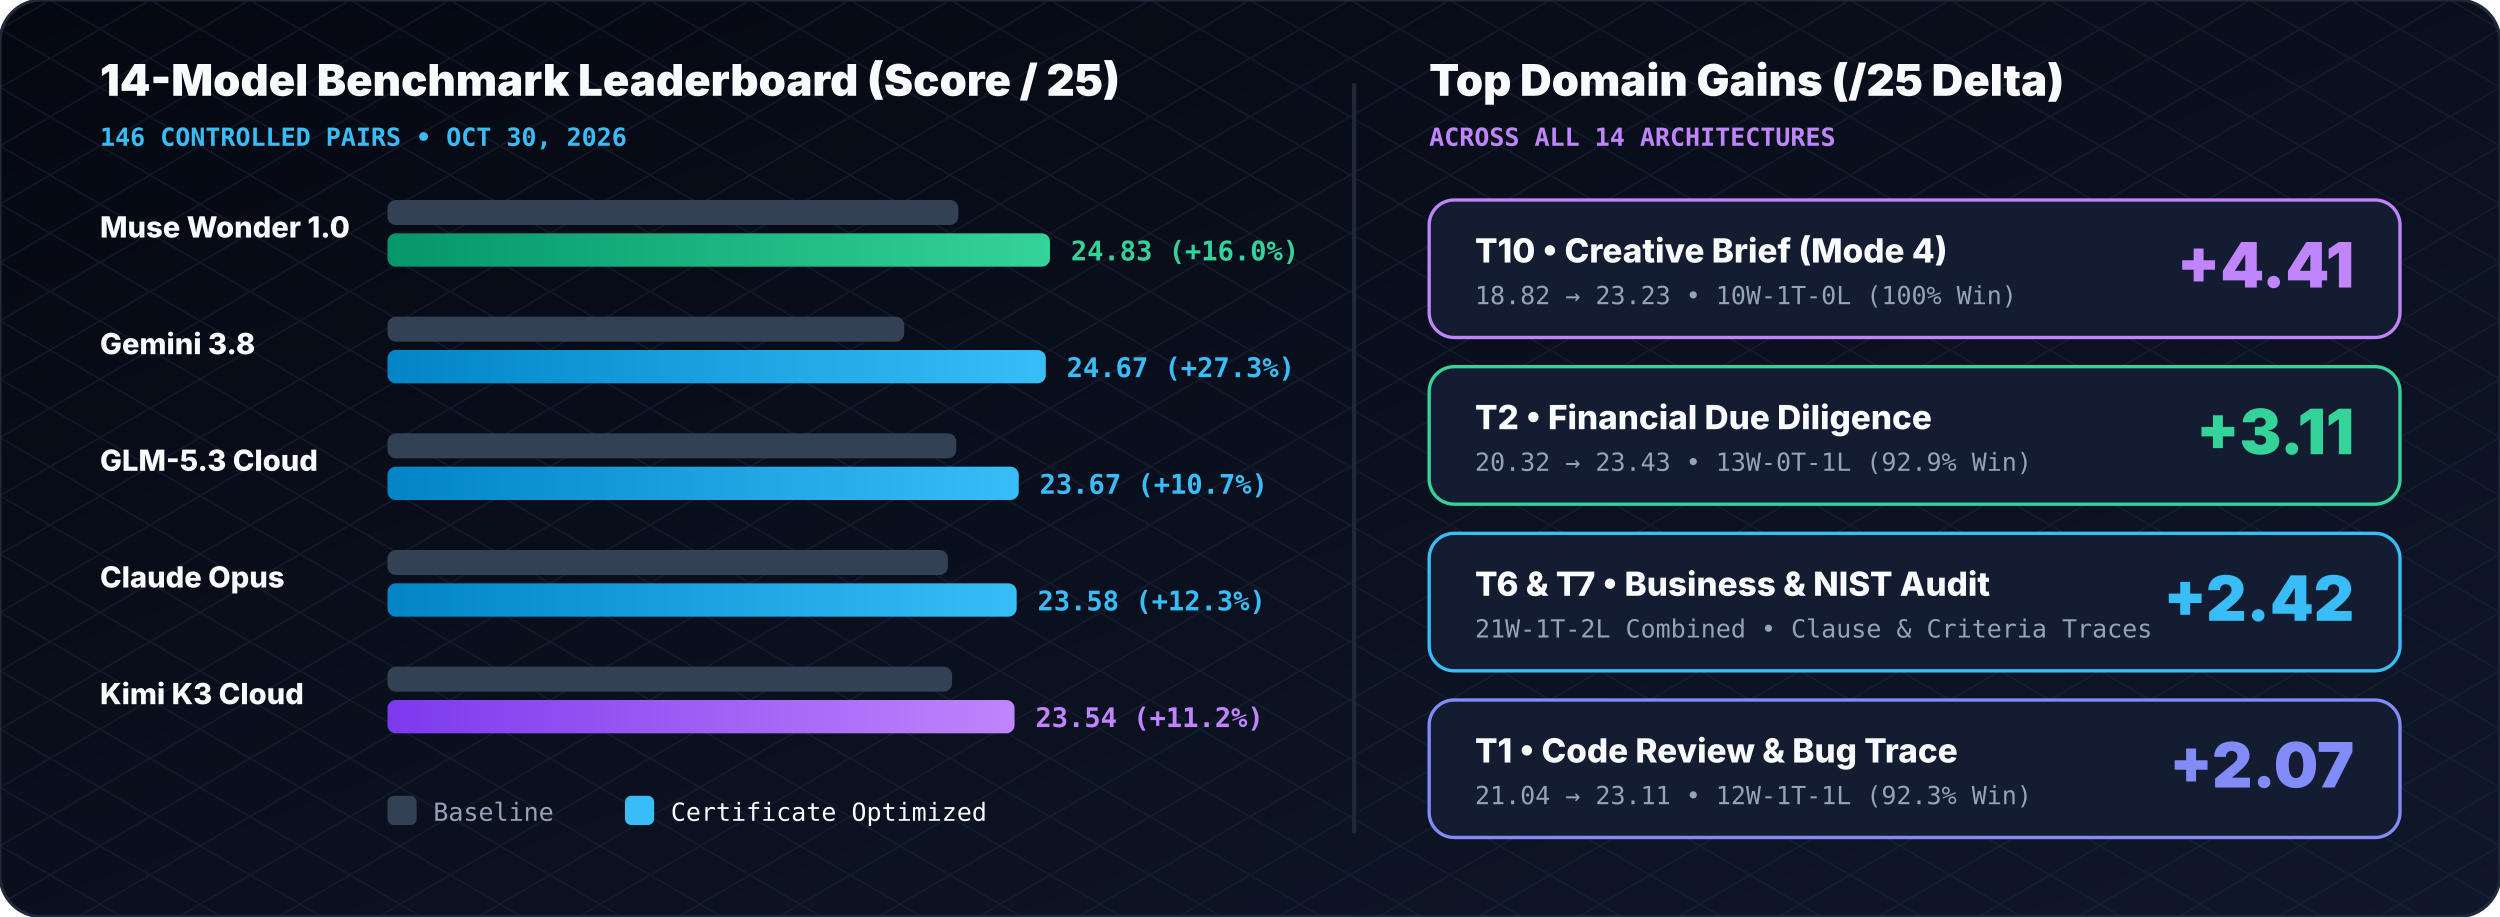
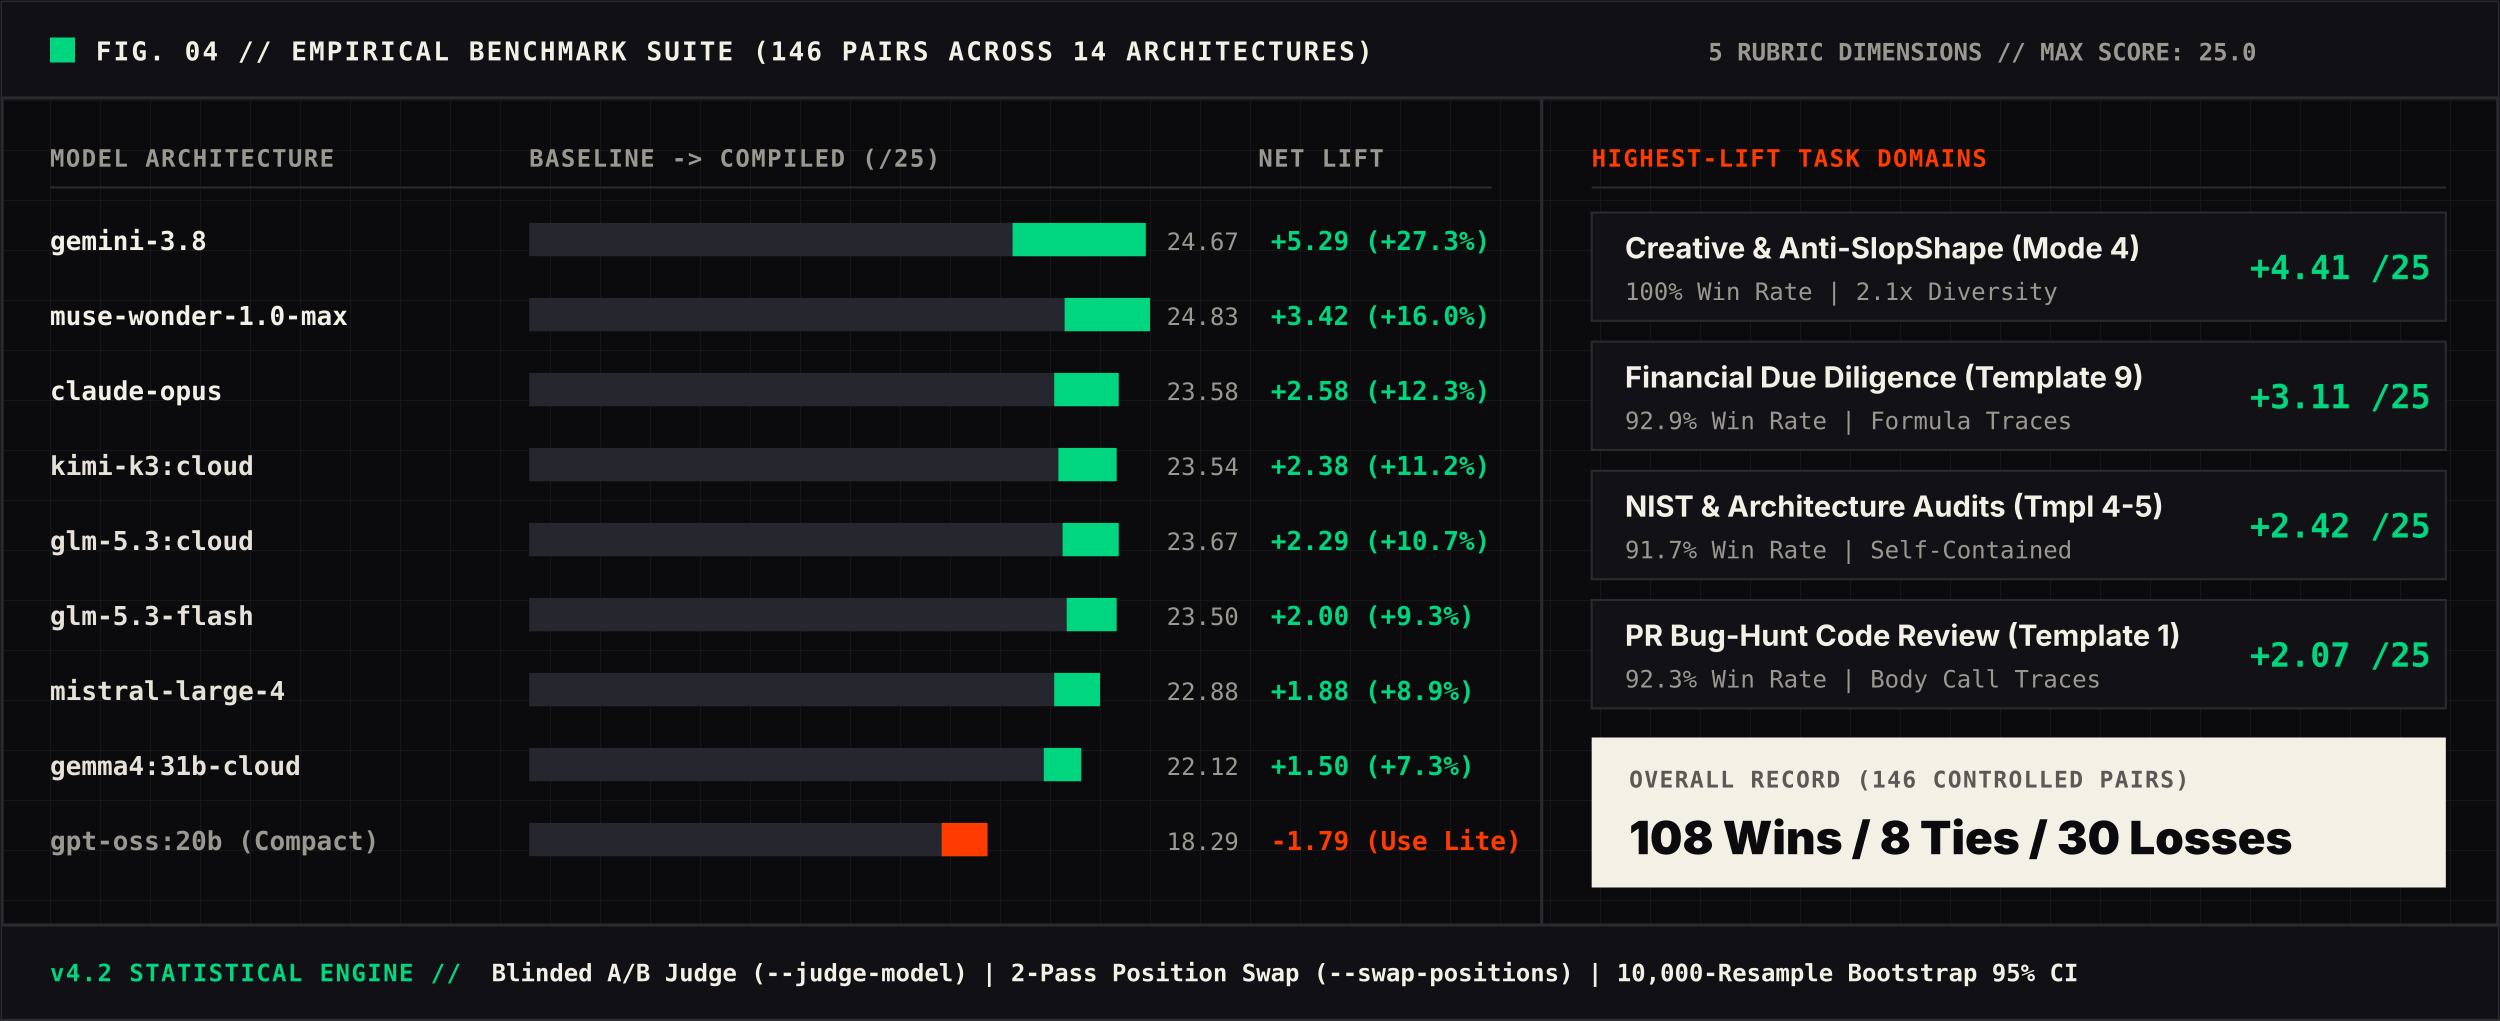
- <svg xmlns="http://www.w3.org/2000/svg" viewBox="0 0 1200 440" width="100%" height="100%">
+ <svg xmlns="http://www.w3.org/2000/svg" viewBox="0 0 1200 490" width="100%" height="100%">
  <defs>
-     <linearGradient id="bg3" x1="0%" y1="0%" x2="100%" y2="100%">
-       <stop offset="0%" stop-color="#050811" />
-       <stop offset="100%" stop-color="#0F172A" />
-     </linearGradient>
-     <linearGradient id="barCyan" x1="0%" y1="0%" x2="100%" y2="0%">
-       <stop offset="0%" stop-color="#0284C7" />
-       <stop offset="100%" stop-color="#38BDF8" />
-     </linearGradient>
-     <linearGradient id="barGreen" x1="0%" y1="0%" x2="100%" y2="0%">
-       <stop offset="0%" stop-color="#059669" />
-       <stop offset="100%" stop-color="#34D399" />
-     </linearGradient>
-     <linearGradient id="barViolet" x1="0%" y1="0%" x2="100%" y2="0%">
-       <stop offset="0%" stop-color="#7C3AED" />
-       <stop offset="100%" stop-color="#C084FC" />
-     </linearGradient>
-     <pattern id="isoGrid3" width="48" height="28" patternUnits="userSpaceOnUse">
-       <path d="M 24 0 L 48 14 L 24 28 L 0 14 Z" fill="none" stroke="#1E293B" stroke-width="0.7" />
+     <pattern id="swissGrid4" width="24" height="24" patternUnits="userSpaceOnUse">
+       <path d="M 24 0 L 0 0 0 24" fill="none" stroke="#16161A" stroke-width="1" />
    </pattern>
  </defs>
-   <rect width="1200" height="440" rx="20" fill="url(#bg3)" stroke="#1E293B" stroke-width="1.5" />
-   <rect width="1200" height="440" rx="20" fill="url(#isoGrid3)" opacity="0.5" />
-   <text x="48" y="46" font-family="-apple-system, BlinkMacSystemFont, 'Segoe UI', sans-serif" font-size="21" font-weight="900" fill="#F8FAFC">14-Model Benchmark Leaderboard (Score / 25)</text>
-   <text x="48" y="70" font-family="ui-monospace, monospace" font-size="12" font-weight="700" fill="#38BDF8">146 CONTROLLED PAIRS • OCT 30, 2026</text>
-   <text x="48" y="114" font-family="-apple-system, sans-serif" font-size="14" font-weight="800" fill="#F8FAFC">Muse Wonder 1.0</text>
-   <rect x="186" y="96" width="274" height="12" rx="4" fill="#334155" />
-   <rect x="186" y="112" width="318" height="16" rx="4" fill="url(#barGreen)">
-     <animate attributeName="width" values="274;318;318" dur="2.6s" repeatCount="indefinite" />
-   </rect>
-   <text x="514" y="125" font-family="ui-monospace, monospace" font-size="13" font-weight="800" fill="#34D399">24.83 (+16.0%)</text>
-   <text x="48" y="170" font-family="-apple-system, sans-serif" font-size="14" font-weight="800" fill="#F8FAFC">Gemini 3.8</text>
-   <rect x="186" y="152" width="248" height="12" rx="4" fill="#334155" />
-   <rect x="186" y="168" width="316" height="16" rx="4" fill="url(#barCyan)">
-     <animate attributeName="width" values="248;316;316" dur="2.6s" repeatCount="indefinite" />
-   </rect>
-   <text x="512" y="181" font-family="ui-monospace, monospace" font-size="13" font-weight="800" fill="#38BDF8">24.67 (+27.3%)</text>
-   <text x="48" y="226" font-family="-apple-system, sans-serif" font-size="14" font-weight="800" fill="#F8FAFC">GLM-5.3 Cloud</text>
-   <rect x="186" y="208" width="273" height="12" rx="4" fill="#334155" />
-   <rect x="186" y="224" width="303" height="16" rx="4" fill="url(#barCyan)">
-     <animate attributeName="width" values="273;303;303" dur="2.6s" repeatCount="indefinite" />
-   </rect>
-   <text x="499" y="237" font-family="ui-monospace, monospace" font-size="13" font-weight="800" fill="#38BDF8">23.67 (+10.7%)</text>
-   <text x="48" y="282" font-family="-apple-system, sans-serif" font-size="14" font-weight="800" fill="#F8FAFC">Claude Opus</text>
-   <rect x="186" y="264" width="269" height="12" rx="4" fill="#334155" />
-   <rect x="186" y="280" width="302" height="16" rx="4" fill="url(#barCyan)">
-     <animate attributeName="width" values="269;302;302" dur="2.6s" repeatCount="indefinite" />
-   </rect>
-   <text x="498" y="293" font-family="ui-monospace, monospace" font-size="13" font-weight="800" fill="#38BDF8">23.58 (+12.3%)</text>
-   <text x="48" y="338" font-family="-apple-system, sans-serif" font-size="14" font-weight="800" fill="#F8FAFC">Kimi K3 Cloud</text>
-   <rect x="186" y="320" width="271" height="12" rx="4" fill="#334155" />
-   <rect x="186" y="336" width="301" height="16" rx="4" fill="url(#barViolet)">
-     <animate attributeName="width" values="271;301;301" dur="2.6s" repeatCount="indefinite" />
-   </rect>
-   <text x="497" y="349" font-family="ui-monospace, monospace" font-size="13" font-weight="800" fill="#C084FC">23.54 (+11.2%)</text>
-   <rect x="186" y="382" width="14" height="14" rx="3" fill="#334155" />
-   <text x="208" y="394" font-family="ui-monospace, monospace" font-size="12" fill="#94A3B8">Baseline</text>
-   <rect x="300" y="382" width="14" height="14" rx="3" fill="#38BDF8" />
-   <text x="322" y="394" font-family="ui-monospace, monospace" font-size="12" fill="#F8FAFC">Certificate Optimized</text>
-   <line x1="650" y1="40" x2="650" y2="400" stroke="#1E293B" stroke-width="2" />
-   <text x="686" y="46" font-family="-apple-system, BlinkMacSystemFont, 'Segoe UI', sans-serif" font-size="21" font-weight="900" fill="#F8FAFC">Top Domain Gains (/25 Delta)</text>
-   <text x="686" y="70" font-family="ui-monospace, monospace" font-size="12" font-weight="700" fill="#C084FC">ACROSS ALL 14 ARCHITECTURES</text>
-   <rect x="686" y="96" width="466" height="66" rx="12" fill="#131C31" stroke="#C084FC" stroke-width="1.6" />
-   <text x="708" y="126" font-family="-apple-system, sans-serif" font-size="16" font-weight="800" fill="#F8FAFC">T10 • Creative Brief (Mode 4)</text>
-   <text x="708" y="146" font-family="ui-monospace, monospace" font-size="12" fill="#94A3B8">18.82 → 23.23 • 10W-1T-0L (100% Win)</text>
-   <text x="1130" y="138" text-anchor="end" font-family="-apple-system, sans-serif" font-size="30" font-weight="900" fill="#C084FC">+4.41</text>
-   <rect x="686" y="176" width="466" height="66" rx="12" fill="#131C31" stroke="#34D399" stroke-width="1.6" />
-   <text x="708" y="206" font-family="-apple-system, sans-serif" font-size="16" font-weight="800" fill="#F8FAFC">T2 • Financial Due Diligence</text>
-   <text x="708" y="226" font-family="ui-monospace, monospace" font-size="12" fill="#94A3B8">20.32 → 23.43 • 13W-0T-1L (92.9% Win)</text>
-   <text x="1130" y="218" text-anchor="end" font-family="-apple-system, sans-serif" font-size="30" font-weight="900" fill="#34D399">+3.11</text>
-   <rect x="686" y="256" width="466" height="66" rx="12" fill="#131C31" stroke="#38BDF8" stroke-width="1.6" />
-   <text x="708" y="286" font-family="-apple-system, sans-serif" font-size="16" font-weight="800" fill="#F8FAFC">T6 &amp; T7 • Business &amp; NIST Audit</text>
-   <text x="708" y="306" font-family="ui-monospace, monospace" font-size="12" fill="#94A3B8">21W-1T-2L Combined • Clause &amp; Criteria Traces</text>
-   <text x="1130" y="298" text-anchor="end" font-family="-apple-system, sans-serif" font-size="30" font-weight="900" fill="#38BDF8">+2.42</text>
-   <rect x="686" y="336" width="466" height="66" rx="12" fill="#131C31" stroke="#818CF8" stroke-width="1.6" />
-   <text x="708" y="366" font-family="-apple-system, sans-serif" font-size="16" font-weight="800" fill="#F8FAFC">T1 • Code Review &amp; Bug Trace</text>
-   <text x="708" y="386" font-family="ui-monospace, monospace" font-size="12" fill="#94A3B8">21.04 → 23.11 • 12W-1T-1L (92.3% Win)</text>
-   <text x="1130" y="378" text-anchor="end" font-family="-apple-system, sans-serif" font-size="30" font-weight="900" fill="#818CF8">+2.07</text>
+   <rect width="1200" height="490" fill="#0B0B0D" />
+   <rect x="1" y="1" width="1198" height="488" fill="url(#swissGrid4)" stroke="#2A2A30" stroke-width="1.5" />
+   <rect x="1" y="1" width="1198" height="46" fill="#111115" />
+   <line x1="1" y1="47" x2="1199" y2="47" stroke="#2A2A30" stroke-width="1.5" />
+   <rect x="24" y="18" width="12" height="12" fill="#00D67F" />
+   <text x="46" y="29" font-family="'JetBrains Mono', Consolas, monospace" font-size="12.5" font-weight="700" fill="#F3F0E6" letter-spacing="0.08em">FIG. 04 // EMPIRICAL BENCHMARK SUITE (146 PAIRS ACROSS 14 ARCHITECTURES)</text>
+   <text x="820" y="29" font-family="'JetBrains Mono', Consolas, monospace" font-size="11.5" font-weight="600" fill="#9A9891">5 RUBRIC DIMENSIONS // MAX SCORE: 25.0</text>
+   <line x1="740" y1="47" x2="740" y2="444" stroke="#2A2A30" stroke-width="1.5" />
+   <g transform="translate(24, 68)">
+     <text x="0" y="12" font-family="'JetBrains Mono', Consolas, monospace" font-size="11.5" font-weight="700" fill="#9A9891" letter-spacing="0.06em">MODEL ARCHITECTURE</text>
+     <text x="230" y="12" font-family="'JetBrains Mono', Consolas, monospace" font-size="11.5" font-weight="700" fill="#9A9891" letter-spacing="0.06em">BASELINE -&gt; COMPILED (/25)</text>
+     <text x="580" y="12" font-family="'JetBrains Mono', Consolas, monospace" font-size="11.5" font-weight="700" fill="#9A9891" letter-spacing="0.06em">NET LIFT</text>
+     <line x1="0" y1="22" x2="692" y2="22" stroke="#2A2A30" stroke-width="1" />
+     <g transform="translate(0, 36)">
+       <text x="0" y="16" font-family="'JetBrains Mono', Consolas, monospace" font-size="12.5" font-weight="700" fill="#F3F0E6">gemini-3.8</text>
+       <rect x="230" y="3" width="232" height="16" fill="#26262E" />
+       <rect x="462" y="3" width="64" height="16" fill="#00D67F" />
+       <text x="536" y="16" font-family="'JetBrains Mono', Consolas, monospace" font-size="11.5" fill="#9A9891">24.67</text>
+       <text x="586" y="16" font-family="'JetBrains Mono', Consolas, monospace" font-size="12.5" font-weight="700" fill="#00D67F">+5.29 (+27.3%)</text>
+     </g>
+     <g transform="translate(0, 72)">
+       <text x="0" y="16" font-family="'JetBrains Mono', Consolas, monospace" font-size="12.5" font-weight="700" fill="#F3F0E6">muse-wonder-1.0-max</text>
+       <rect x="230" y="3" width="257" height="16" fill="#26262E" />
+       <rect x="487" y="3" width="41" height="16" fill="#00D67F" />
+       <text x="536" y="16" font-family="'JetBrains Mono', Consolas, monospace" font-size="11.5" fill="#9A9891">24.83</text>
+       <text x="586" y="16" font-family="'JetBrains Mono', Consolas, monospace" font-size="12.5" font-weight="700" fill="#00D67F">+3.42 (+16.0%)</text>
+     </g>
+     <g transform="translate(0, 108)">
+       <text x="0" y="16" font-family="'JetBrains Mono', Consolas, monospace" font-size="12.5" font-weight="700" fill="#F3F0E6">claude-opus</text>
+       <rect x="230" y="3" width="252" height="16" fill="#26262E" />
+       <rect x="482" y="3" width="31" height="16" fill="#00D67F" />
+       <text x="536" y="16" font-family="'JetBrains Mono', Consolas, monospace" font-size="11.5" fill="#9A9891">23.58</text>
+       <text x="586" y="16" font-family="'JetBrains Mono', Consolas, monospace" font-size="12.5" font-weight="700" fill="#00D67F">+2.58 (+12.3%)</text>
+     </g>
+     <g transform="translate(0, 144)">
+       <text x="0" y="16" font-family="'JetBrains Mono', Consolas, monospace" font-size="12.5" font-weight="600" fill="#E6E2D8">kimi-k3:cloud</text>
+       <rect x="230" y="3" width="254" height="16" fill="#26262E" />
+       <rect x="484" y="3" width="28" height="16" fill="#00D67F" />
+       <text x="536" y="16" font-family="'JetBrains Mono', Consolas, monospace" font-size="11.5" fill="#9A9891">23.54</text>
+       <text x="586" y="16" font-family="'JetBrains Mono', Consolas, monospace" font-size="12.5" font-weight="700" fill="#00D67F">+2.38 (+11.2%)</text>
+     </g>
+     <g transform="translate(0, 180)">
+       <text x="0" y="16" font-family="'JetBrains Mono', Consolas, monospace" font-size="12.5" font-weight="600" fill="#E6E2D8">glm-5.3:cloud</text>
+       <rect x="230" y="3" width="256" height="16" fill="#26262E" />
+       <rect x="486" y="3" width="27" height="16" fill="#00D67F" />
+       <text x="536" y="16" font-family="'JetBrains Mono', Consolas, monospace" font-size="11.5" fill="#9A9891">23.67</text>
+       <text x="586" y="16" font-family="'JetBrains Mono', Consolas, monospace" font-size="12.5" font-weight="700" fill="#00D67F">+2.29 (+10.7%)</text>
+     </g>
+     <g transform="translate(0, 216)">
+       <text x="0" y="16" font-family="'JetBrains Mono', Consolas, monospace" font-size="12.5" font-weight="600" fill="#E6E2D8">glm-5.3-flash</text>
+       <rect x="230" y="3" width="258" height="16" fill="#26262E" />
+       <rect x="488" y="3" width="24" height="16" fill="#00D67F" />
+       <text x="536" y="16" font-family="'JetBrains Mono', Consolas, monospace" font-size="11.5" fill="#9A9891">23.50</text>
+       <text x="586" y="16" font-family="'JetBrains Mono', Consolas, monospace" font-size="12.5" font-weight="700" fill="#00D67F">+2.00 (+9.3%)</text>
+     </g>
+     <g transform="translate(0, 252)">
+       <text x="0" y="16" font-family="'JetBrains Mono', Consolas, monospace" font-size="12.5" font-weight="600" fill="#E6E2D8">mistral-large-4</text>
+       <rect x="230" y="3" width="252" height="16" fill="#26262E" />
+       <rect x="482" y="3" width="22" height="16" fill="#00D67F" />
+       <text x="536" y="16" font-family="'JetBrains Mono', Consolas, monospace" font-size="11.5" fill="#9A9891">22.88</text>
+       <text x="586" y="16" font-family="'JetBrains Mono', Consolas, monospace" font-size="12.5" font-weight="700" fill="#00D67F">+1.88 (+8.9%)</text>
+     </g>
+     <g transform="translate(0, 288)">
+       <text x="0" y="16" font-family="'JetBrains Mono', Consolas, monospace" font-size="12.5" font-weight="600" fill="#E6E2D8">gemma4:31b-cloud</text>
+       <rect x="230" y="3" width="247" height="16" fill="#26262E" />
+       <rect x="477" y="3" width="18" height="16" fill="#00D67F" />
+       <text x="536" y="16" font-family="'JetBrains Mono', Consolas, monospace" font-size="11.5" fill="#9A9891">22.12</text>
+       <text x="586" y="16" font-family="'JetBrains Mono', Consolas, monospace" font-size="12.5" font-weight="700" fill="#00D67F">+1.50 (+7.3%)</text>
+     </g>
+     <g transform="translate(0, 324)">
+       <text x="0" y="16" font-family="'JetBrains Mono', Consolas, monospace" font-size="12.5" font-weight="600" fill="#9A9891">gpt-oss:20b (Compact)</text>
+       <rect x="230" y="3" width="220" height="16" fill="#26262E" />
+       <rect x="428" y="3" width="22" height="16" fill="#FF3B00" />
+       <text x="536" y="16" font-family="'JetBrains Mono', Consolas, monospace" font-size="11.5" fill="#9A9891">18.29</text>
+       <text x="586" y="16" font-family="'JetBrains Mono', Consolas, monospace" font-size="12.5" font-weight="700" fill="#FF3B00">-1.79 (Use Lite)</text>
+     </g>
+   </g>
+   <g transform="translate(764, 68)">
+     <text x="0" y="12" font-family="'JetBrains Mono', Consolas, monospace" font-size="11.5" font-weight="700" fill="#FF3B00" letter-spacing="0.06em">HIGHEST-LIFT TASK DOMAINS</text>
+     <line x1="0" y1="22" x2="410" y2="22" stroke="#2A2A30" stroke-width="1" />
+     <rect x="0" y="34" width="410" height="52" fill="#121216" stroke="#2A2A30" stroke-width="1" />
+     <text x="16" y="56" font-family="Inter, sans-serif" font-size="14" font-weight="700" fill="#F3F0E6">Creative &amp; Anti-SlopShape (Mode 4)</text>
+     <text x="16" y="76" font-family="'JetBrains Mono', Consolas, monospace" font-size="11.5" fill="#9A9891">100% Win Rate  |  2.1x Diversity</text>
+     <text x="316" y="66" font-family="'JetBrains Mono', Consolas, monospace" font-size="16" font-weight="800" fill="#00D67F">+4.41 /25</text>
+     <rect x="0" y="96" width="410" height="52" fill="#121216" stroke="#2A2A30" stroke-width="1" />
+     <text x="16" y="118" font-family="Inter, sans-serif" font-size="14" font-weight="700" fill="#F3F0E6">Financial Due Diligence (Template 9)</text>
+     <text x="16" y="138" font-family="'JetBrains Mono', Consolas, monospace" font-size="11.5" fill="#9A9891">92.9% Win Rate  |  Formula Traces</text>
+     <text x="316" y="128" font-family="'JetBrains Mono', Consolas, monospace" font-size="16" font-weight="800" fill="#00D67F">+3.11 /25</text>
+     <rect x="0" y="158" width="410" height="52" fill="#121216" stroke="#2A2A30" stroke-width="1" />
+     <text x="16" y="180" font-family="Inter, sans-serif" font-size="14" font-weight="700" fill="#F3F0E6">NIST &amp; Architecture Audits (Tmpl 4-5)</text>
+     <text x="16" y="200" font-family="'JetBrains Mono', Consolas, monospace" font-size="11.5" fill="#9A9891">91.7% Win Rate  |  Self-Contained</text>
+     <text x="316" y="190" font-family="'JetBrains Mono', Consolas, monospace" font-size="16" font-weight="800" fill="#00D67F">+2.42 /25</text>
+     <rect x="0" y="220" width="410" height="52" fill="#121216" stroke="#2A2A30" stroke-width="1" />
+     <text x="16" y="242" font-family="Inter, sans-serif" font-size="14" font-weight="700" fill="#F3F0E6">PR Bug-Hunt Code Review (Template 1)</text>
+     <text x="16" y="262" font-family="'JetBrains Mono', Consolas, monospace" font-size="11.5" fill="#9A9891">92.3% Win Rate  |  Body Call Traces</text>
+     <text x="316" y="252" font-family="'JetBrains Mono', Consolas, monospace" font-size="16" font-weight="800" fill="#00D67F">+2.07 /25</text>
+     <rect x="0" y="286" width="410" height="72" fill="#F3F0E6" />
+     <text x="18" y="310" font-family="'JetBrains Mono', Consolas, monospace" font-size="11" font-weight="700" fill="#5A5955" letter-spacing="0.06em">OVERALL RECORD (146 CONTROLLED PAIRS)</text>
+     <text x="18" y="342" font-family="Inter, -apple-system, sans-serif" font-size="22" font-weight="900" fill="#0B0B0D">108 Wins  /  8 Ties  /  30 Losses</text>
+   </g>
+   <rect x="1" y="444" width="1198" height="45" fill="#111115" />
+   <line x1="1" y1="444" x2="1199" y2="444" stroke="#2A2A30" stroke-width="1.5" />
+   <text x="24" y="471" font-family="'JetBrains Mono', Consolas, monospace" font-size="11.5" font-weight="700" fill="#00D67F" letter-spacing="0.06em">v4.2 STATISTICAL ENGINE //</text>
+   <text x="236" y="471" font-family="'JetBrains Mono', Consolas, monospace" font-size="11.5" font-weight="600" fill="#F3F0E6">Blinded A/B Judge (--judge-model)  |  2-Pass Position Swap (--swap-positions)  |  10,000-Resample Bootstrap 95% CI</text>
</svg>
